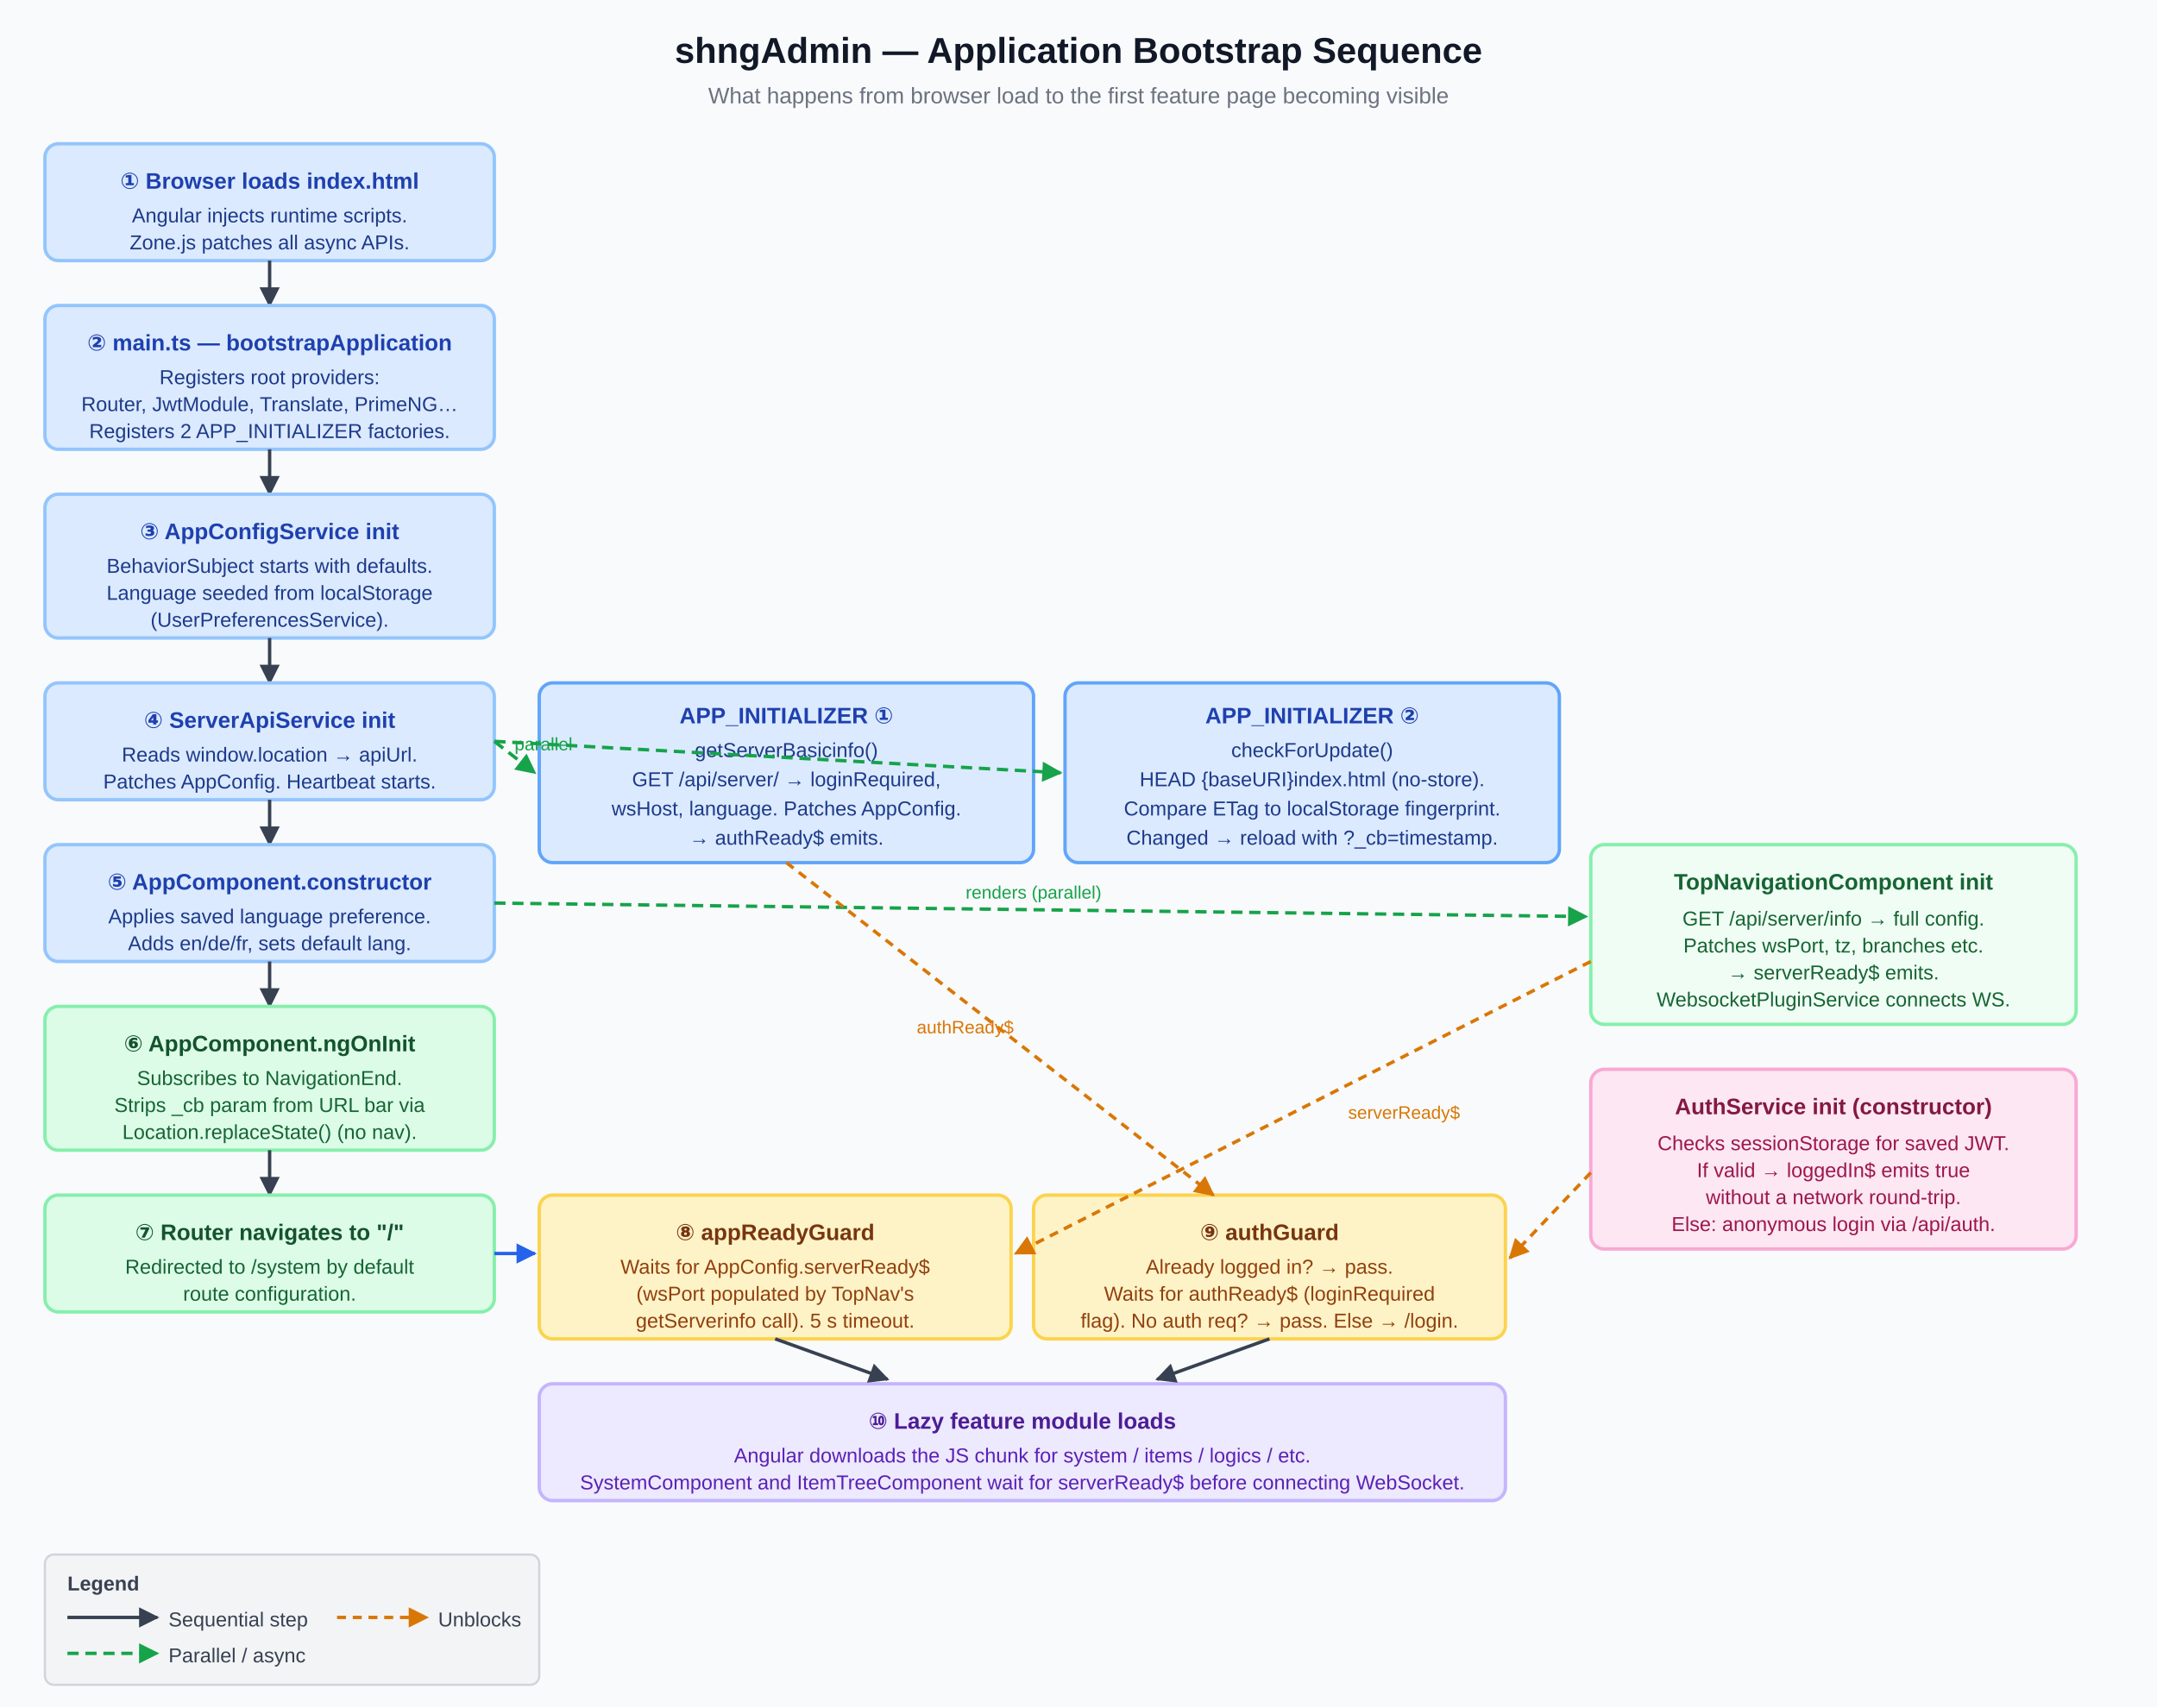
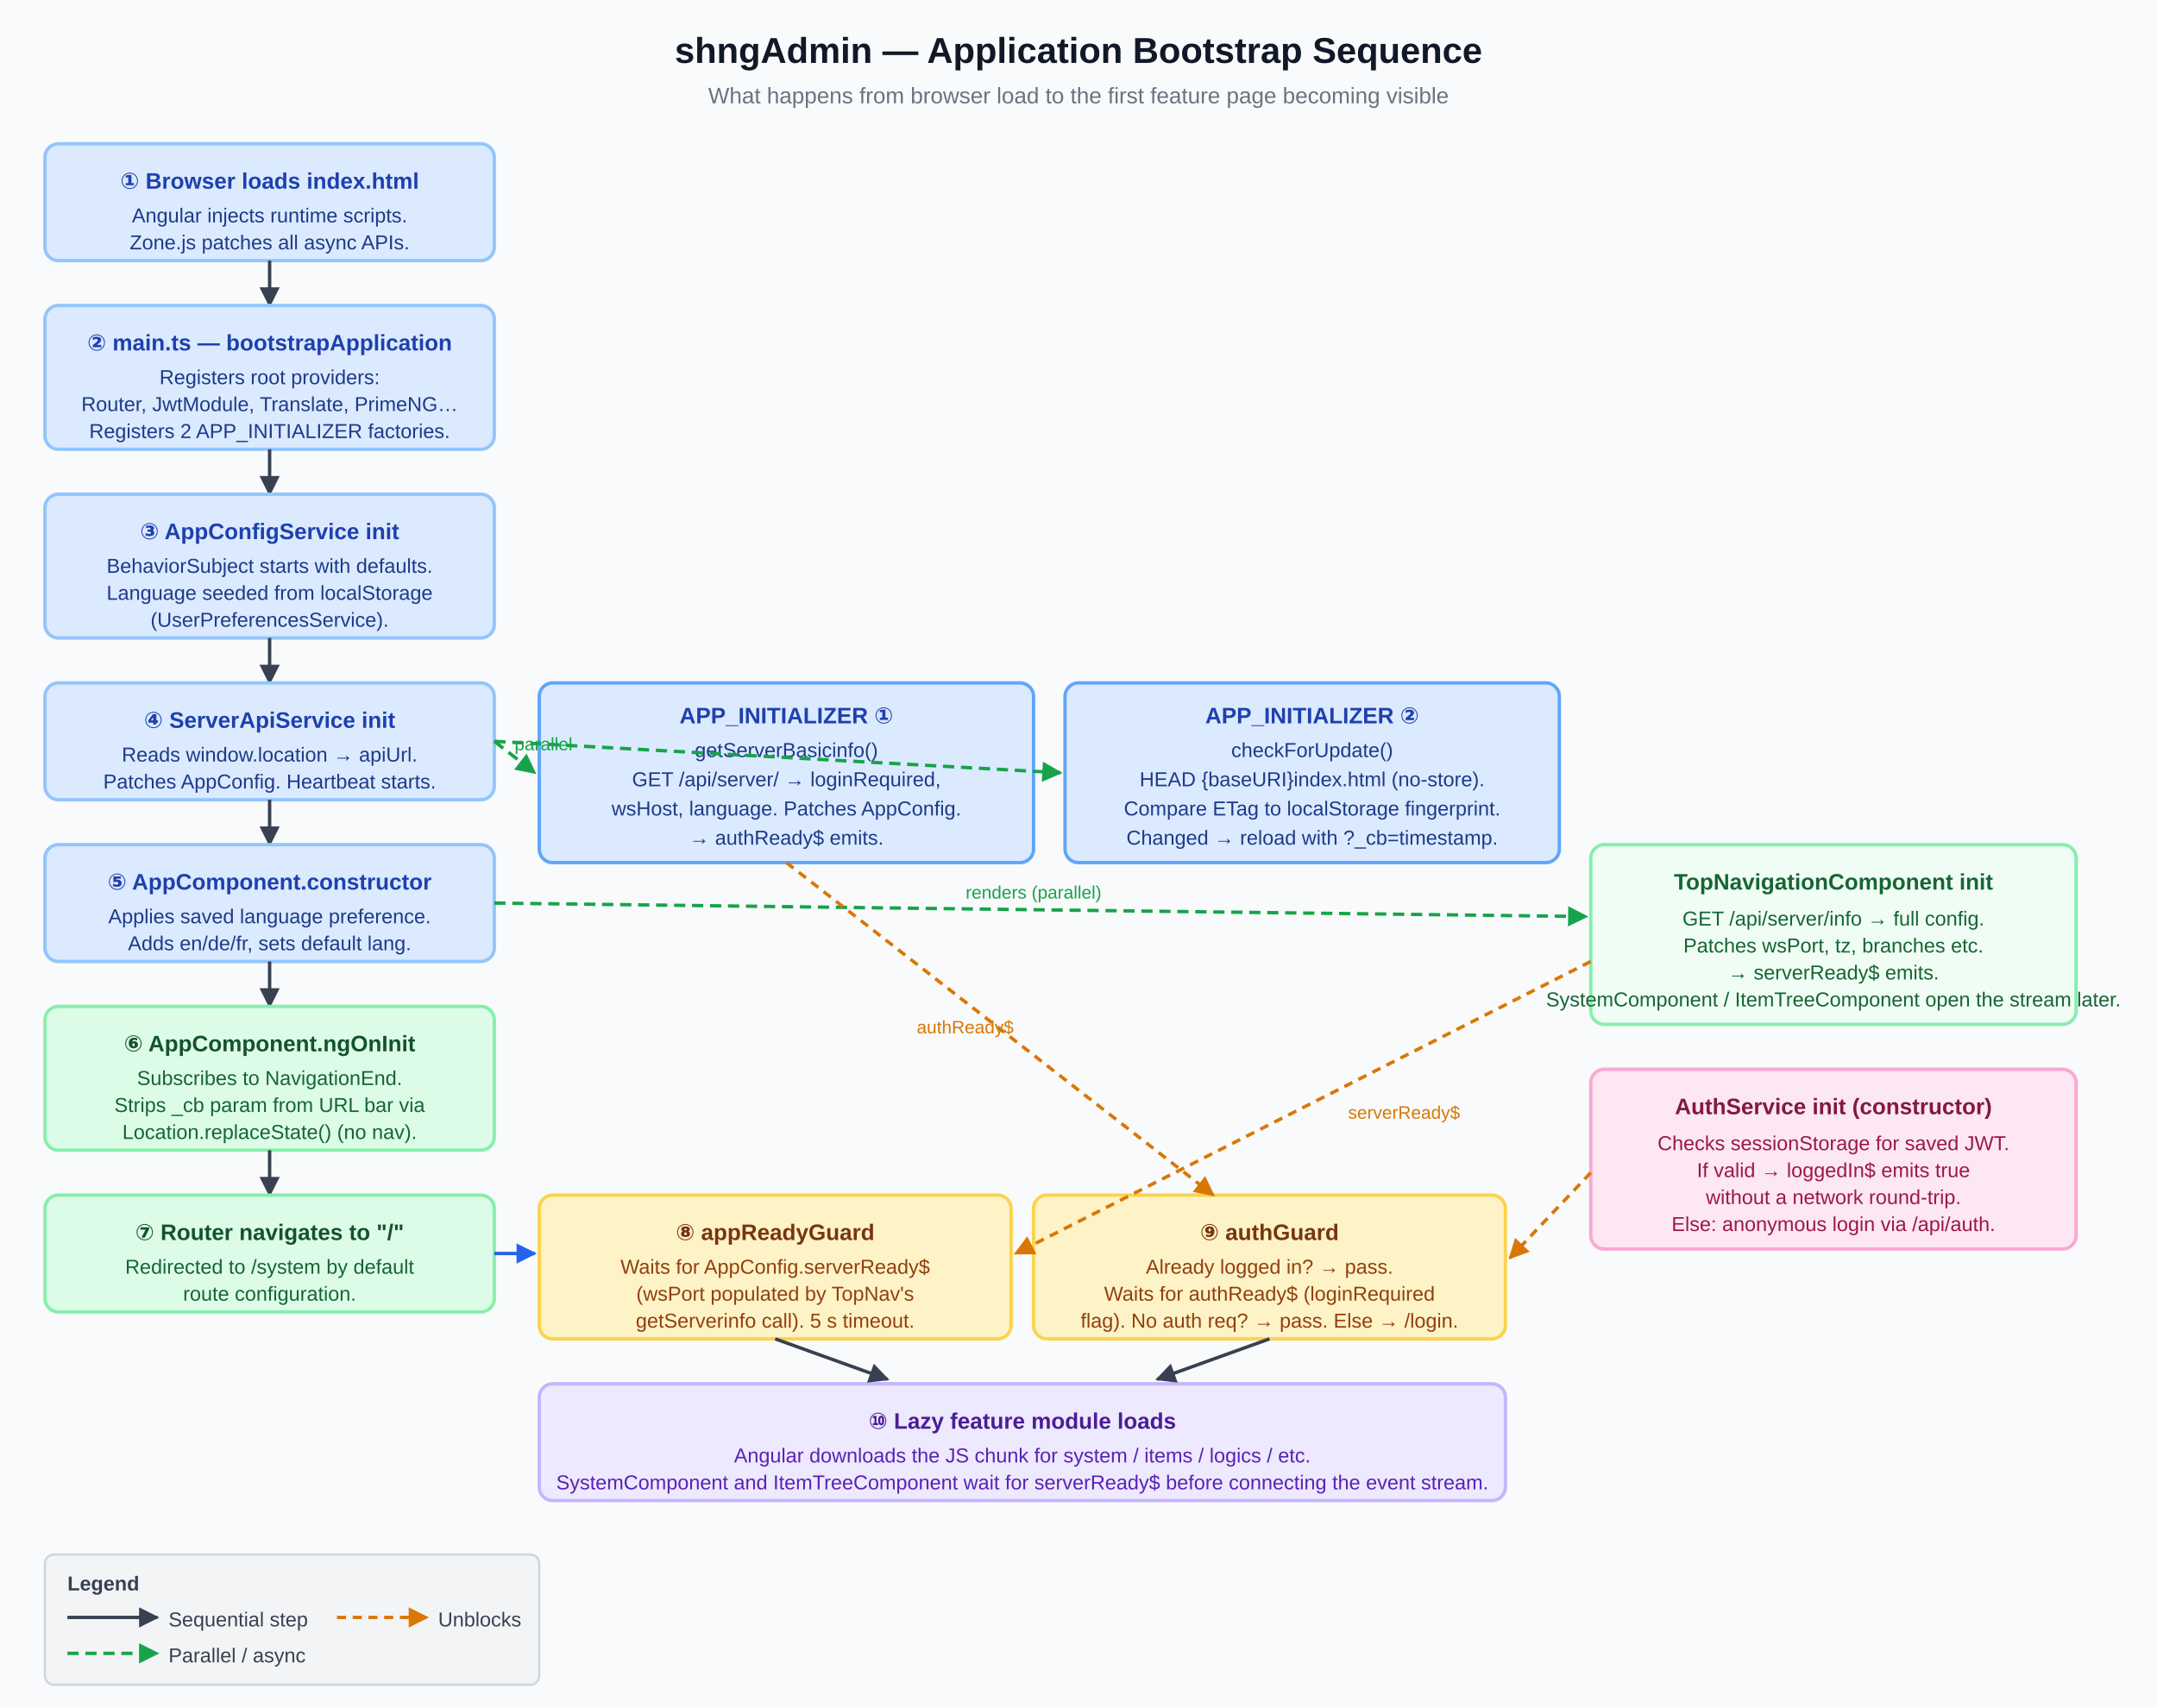
<svg xmlns="http://www.w3.org/2000/svg" viewBox="0 0 960 760" font-family="'Segoe UI',Arial,sans-serif">
  <defs>
    <marker id="arr" viewBox="0 0 10 10" refX="9" refY="5" markerWidth="6" markerHeight="6" orient="auto">
      <path d="M0,0 L10,5 L0,10 z" fill="#374151" />
    </marker>
    <marker id="arr-blue" viewBox="0 0 10 10" refX="9" refY="5" markerWidth="6" markerHeight="6" orient="auto">
      <path d="M0,0 L10,5 L0,10 z" fill="#2563EB" />
    </marker>
    <marker id="arr-green" viewBox="0 0 10 10" refX="9" refY="5" markerWidth="6" markerHeight="6" orient="auto">
      <path d="M0,0 L10,5 L0,10 z" fill="#16A34A" />
    </marker>
    <marker id="arr-orange" viewBox="0 0 10 10" refX="9" refY="5" markerWidth="6" markerHeight="6" orient="auto">
      <path d="M0,0 L10,5 L0,10 z" fill="#D97706" />
    </marker>
  </defs>
  <rect width="960" height="760" fill="#F9FAFB" />
  <text x="480" y="28" text-anchor="middle" font-size="16" font-weight="bold" fill="#111827">shngAdmin — Application Bootstrap Sequence</text>
  <text x="480" y="46" text-anchor="middle" font-size="10" fill="#6B7280">What happens from browser load to the first feature page becoming visible</text>
  <rect x="20" y="64" width="200" height="52" rx="6" fill="#DBEAFE" stroke="#93C5FD" stroke-width="1.5" />
  <text x="120" y="84" text-anchor="middle" font-size="10" font-weight="bold" fill="#1E40AF">① Browser loads index.html</text>
  <text x="120" y="99" text-anchor="middle" font-size="9" fill="#1E3A8A">Angular injects runtime scripts.</text>
  <text x="120" y="111" text-anchor="middle" font-size="9" fill="#1E3A8A">Zone.js patches all async APIs.</text>
  <line x1="120" y1="116" x2="120" y2="136" stroke="#374151" stroke-width="1.5" marker-end="url(#arr)" />
  <rect x="20" y="136" width="200" height="64" rx="6" fill="#DBEAFE" stroke="#93C5FD" stroke-width="1.5" />
  <text x="120" y="156" text-anchor="middle" font-size="10" font-weight="bold" fill="#1E40AF">② main.ts — bootstrapApplication</text>
  <text x="120" y="171" text-anchor="middle" font-size="9" fill="#1E3A8A">Registers root providers:</text>
  <text x="120" y="183" text-anchor="middle" font-size="9" fill="#1E3A8A">Router, JwtModule, Translate, PrimeNG…</text>
  <text x="120" y="195" text-anchor="middle" font-size="9" fill="#1E3A8A">Registers 2 APP_INITIALIZER factories.</text>
  <line x1="120" y1="200" x2="120" y2="220" stroke="#374151" stroke-width="1.5" marker-end="url(#arr)" />
  <rect x="20" y="220" width="200" height="64" rx="6" fill="#DBEAFE" stroke="#93C5FD" stroke-width="1.5" />
  <text x="120" y="240" text-anchor="middle" font-size="10" font-weight="bold" fill="#1E40AF">③ AppConfigService init</text>
  <text x="120" y="255" text-anchor="middle" font-size="9" fill="#1E3A8A">BehaviorSubject starts with defaults.</text>
  <text x="120" y="267" text-anchor="middle" font-size="9" fill="#1E3A8A">Language seeded from localStorage</text>
  <text x="120" y="279" text-anchor="middle" font-size="9" fill="#1E3A8A">(UserPreferencesService).</text>
  <line x1="120" y1="284" x2="120" y2="304" stroke="#374151" stroke-width="1.5" marker-end="url(#arr)" />
  <rect x="20" y="304" width="200" height="52" rx="6" fill="#DBEAFE" stroke="#93C5FD" stroke-width="1.5" />
  <text x="120" y="324" text-anchor="middle" font-size="10" font-weight="bold" fill="#1E40AF">④ ServerApiService init</text>
  <text x="120" y="339" text-anchor="middle" font-size="9" fill="#1E3A8A">Reads window.location → apiUrl.</text>
  <text x="120" y="351" text-anchor="middle" font-size="9" fill="#1E3A8A">Patches AppConfig. Heartbeat starts.</text>
  <line x1="120" y1="356" x2="120" y2="376" stroke="#374151" stroke-width="1.5" marker-end="url(#arr)" />
  <rect x="20" y="376" width="200" height="52" rx="6" fill="#DBEAFE" stroke="#93C5FD" stroke-width="1.5" />
  <text x="120" y="396" text-anchor="middle" font-size="10" font-weight="bold" fill="#1E40AF">⑤ AppComponent.constructor</text>
  <text x="120" y="411" text-anchor="middle" font-size="9" fill="#1E3A8A">Applies saved language preference.</text>
  <text x="120" y="423" text-anchor="middle" font-size="9" fill="#1E3A8A">Adds en/de/fr, sets default lang.</text>
  <line x1="120" y1="428" x2="120" y2="448" stroke="#374151" stroke-width="1.5" marker-end="url(#arr)" />
  <rect x="20" y="448" width="200" height="64" rx="6" fill="#DCFCE7" stroke="#86EFAC" stroke-width="1.5" />
  <text x="120" y="468" text-anchor="middle" font-size="10" font-weight="bold" fill="#14532D">⑥ AppComponent.ngOnInit</text>
  <text x="120" y="483" text-anchor="middle" font-size="9" fill="#166534">Subscribes to NavigationEnd.</text>
  <text x="120" y="495" text-anchor="middle" font-size="9" fill="#166534">Strips _cb param from URL bar via</text>
  <text x="120" y="507" text-anchor="middle" font-size="9" fill="#166534">Location.replaceState() (no nav).</text>
  <line x1="120" y1="512" x2="120" y2="532" stroke="#374151" stroke-width="1.5" marker-end="url(#arr)" />
  <rect x="20" y="532" width="200" height="52" rx="6" fill="#DCFCE7" stroke="#86EFAC" stroke-width="1.5" />
  <text x="120" y="552" text-anchor="middle" font-size="10" font-weight="bold" fill="#14532D">⑦ Router navigates to "/"</text>
  <text x="120" y="567" text-anchor="middle" font-size="9" fill="#166534">Redirected to /system by default</text>
  <text x="120" y="579" text-anchor="middle" font-size="9" fill="#166534">route configuration.</text>
  <rect x="240" y="304" width="220" height="80" rx="6" fill="#DBEAFE" stroke="#60A5FA" stroke-width="1.5" />
  <text x="350" y="322" text-anchor="middle" font-size="10" font-weight="bold" fill="#1E40AF">APP_INITIALIZER ①</text>
  <text x="350" y="337" text-anchor="middle" font-size="9" fill="#1E3A8A">getServerBasicinfo()</text>
  <text x="350" y="350" text-anchor="middle" font-size="9" fill="#1E3A8A">GET /api/server/ → loginRequired,</text>
  <text x="350" y="363" text-anchor="middle" font-size="9" fill="#1E3A8A">wsHost, language. Patches AppConfig.</text>
  <text x="350" y="376" text-anchor="middle" font-size="9" fill="#1E3A8A">→ authReady$ emits.</text>
  <rect x="474" y="304" width="220" height="80" rx="6" fill="#DBEAFE" stroke="#60A5FA" stroke-width="1.5" />
  <text x="584" y="322" text-anchor="middle" font-size="10" font-weight="bold" fill="#1E40AF">APP_INITIALIZER ②</text>
  <text x="584" y="337" text-anchor="middle" font-size="9" fill="#1E3A8A">checkForUpdate()</text>
  <text x="584" y="350" text-anchor="middle" font-size="9" fill="#1E3A8A">HEAD {baseURI}index.html (no-store).</text>
  <text x="584" y="363" text-anchor="middle" font-size="9" fill="#1E3A8A">Compare ETag to localStorage fingerprint.</text>
  <text x="584" y="376" text-anchor="middle" font-size="9" fill="#1E3A8A">Changed → reload with ?_cb=timestamp.</text>
  <line x1="220" y1="330" x2="238" y2="344" stroke="#16A34A" stroke-width="1.5" stroke-dasharray="5,3" marker-end="url(#arr-green)" />
  <text x="229" y="334" font-size="8" fill="#16A34A">parallel</text>
  <line x1="220" y1="330" x2="472" y2="344" stroke="#16A34A" stroke-width="1.5" stroke-dasharray="5,3" marker-end="url(#arr-green)" />
  <rect x="708" y="376" width="216" height="80" rx="6" fill="#F0FDF4" stroke="#86EFAC" stroke-width="1.5" />
  <text x="816" y="396" text-anchor="middle" font-size="10" font-weight="bold" fill="#166534">TopNavigationComponent init</text>
  <text x="816" y="412" text-anchor="middle" font-size="9" fill="#166534">GET /api/server/info → full config.</text>
  <text x="816" y="424" text-anchor="middle" font-size="9" fill="#166534">Patches wsPort, tz, branches etc.</text>
  <text x="816" y="436" text-anchor="middle" font-size="9" fill="#166534">→ serverReady$ emits.</text>
-   <text x="816" y="448" text-anchor="middle" font-size="9" fill="#166534">WebsocketPluginService connects WS.</text>
+   <text x="816" y="448" text-anchor="middle" font-size="9" fill="#166534">SystemComponent / ItemTreeComponent open the stream later.</text>
  <rect x="708" y="476" width="216" height="80" rx="6" fill="#FCE7F3" stroke="#F9A8D4" stroke-width="1.5" />
  <text x="816" y="496" text-anchor="middle" font-size="10" font-weight="bold" fill="#831843">AuthService init (constructor)</text>
  <text x="816" y="512" text-anchor="middle" font-size="9" fill="#9D174D">Checks sessionStorage for saved JWT.</text>
  <text x="816" y="524" text-anchor="middle" font-size="9" fill="#9D174D">If valid → loggedIn$ emits true</text>
  <text x="816" y="536" text-anchor="middle" font-size="9" fill="#9D174D">without a network round-trip.</text>
  <text x="816" y="548" text-anchor="middle" font-size="9" fill="#9D174D">Else: anonymous login via /api/auth.</text>
  <rect x="240" y="532" width="210" height="64" rx="6" fill="#FEF3C7" stroke="#FCD34D" stroke-width="1.5" />
  <text x="345" y="552" text-anchor="middle" font-size="10" font-weight="bold" fill="#78350F">⑧ appReadyGuard</text>
  <text x="345" y="567" text-anchor="middle" font-size="9" fill="#92400E">Waits for AppConfig.serverReady$</text>
  <text x="345" y="579" text-anchor="middle" font-size="9" fill="#92400E">(wsPort populated by TopNav's</text>
  <text x="345" y="591" text-anchor="middle" font-size="9" fill="#92400E">getServerinfo call). 5 s timeout.</text>
  <rect x="460" y="532" width="210" height="64" rx="6" fill="#FEF3C7" stroke="#FCD34D" stroke-width="1.5" />
  <text x="565" y="552" text-anchor="middle" font-size="10" font-weight="bold" fill="#78350F">⑨ authGuard</text>
  <text x="565" y="567" text-anchor="middle" font-size="9" fill="#92400E">Already logged in? → pass.</text>
  <text x="565" y="579" text-anchor="middle" font-size="9" fill="#92400E">Waits for authReady$ (loginRequired</text>
  <text x="565" y="591" text-anchor="middle" font-size="9" fill="#92400E">flag). No auth req? → pass. Else → /login.</text>
  <rect x="240" y="616" width="430" height="52" rx="6" fill="#EDE9FE" stroke="#C4B5FD" stroke-width="1.5" />
  <text x="455" y="636" text-anchor="middle" font-size="10" font-weight="bold" fill="#4C1D95">⑩ Lazy feature module loads</text>
  <text x="455" y="651" text-anchor="middle" font-size="9" fill="#5B21B6">Angular downloads the JS chunk for system / items / logics / etc.</text>
-   <text x="455" y="663" text-anchor="middle" font-size="9" fill="#5B21B6">SystemComponent and ItemTreeComponent wait for serverReady$ before connecting WebSocket.</text>
+   <text x="455" y="663" text-anchor="middle" font-size="9" fill="#5B21B6">SystemComponent and ItemTreeComponent wait for serverReady$ before connecting the event stream.</text>
  <line x1="220" y1="402" x2="706" y2="408" stroke="#16A34A" stroke-width="1.5" stroke-dasharray="5,3" marker-end="url(#arr-green)" />
  <text x="460" y="400" text-anchor="middle" font-size="8" fill="#16A34A">renders (parallel)</text>
  <line x1="220" y1="558" x2="238" y2="558" stroke="#2563EB" stroke-width="1.5" marker-end="url(#arr-blue)" />
  <line x1="345" y1="596" x2="395" y2="614" stroke="#374151" stroke-width="1.5" marker-end="url(#arr)" />
  <line x1="565" y1="596" x2="515" y2="614" stroke="#374151" stroke-width="1.5" marker-end="url(#arr)" />
  <line x1="708" y1="428" x2="452" y2="558" stroke="#D97706" stroke-width="1.5" stroke-dasharray="4,3" marker-end="url(#arr-orange)" />
  <text x="600" y="498" font-size="8" fill="#D97706">serverReady$</text>
  <line x1="350" y1="384" x2="540" y2="532" stroke="#D97706" stroke-width="1.5" stroke-dasharray="4,3" marker-end="url(#arr-orange)" />
  <text x="408" y="460" font-size="8" fill="#D97706">authReady$</text>
  <line x1="708" y1="522" x2="672" y2="560" stroke="#D97706" stroke-width="1.5" stroke-dasharray="4,3" marker-end="url(#arr-orange)" />
  <rect x="20" y="692" width="220" height="58" rx="4" fill="#F3F4F6" stroke="#D1D5DB" stroke-width="1" />
  <text x="30" y="708" font-size="9" font-weight="bold" fill="#374151">Legend</text>
  <line x1="30" y1="720" x2="70" y2="720" stroke="#374151" stroke-width="1.5" marker-end="url(#arr)" />
  <text x="75" y="724" font-size="9" fill="#374151">Sequential step</text>
  <line x1="30" y1="736" x2="70" y2="736" stroke="#16A34A" stroke-width="1.5" stroke-dasharray="5,3" marker-end="url(#arr-green)" />
  <text x="75" y="740" font-size="9" fill="#374151">Parallel / async</text>
  <line x1="150" y1="720" x2="190" y2="720" stroke="#D97706" stroke-width="1.5" stroke-dasharray="4,3" marker-end="url(#arr-orange)" />
  <text x="195" y="724" font-size="9" fill="#374151">Unblocks</text>
</svg>
